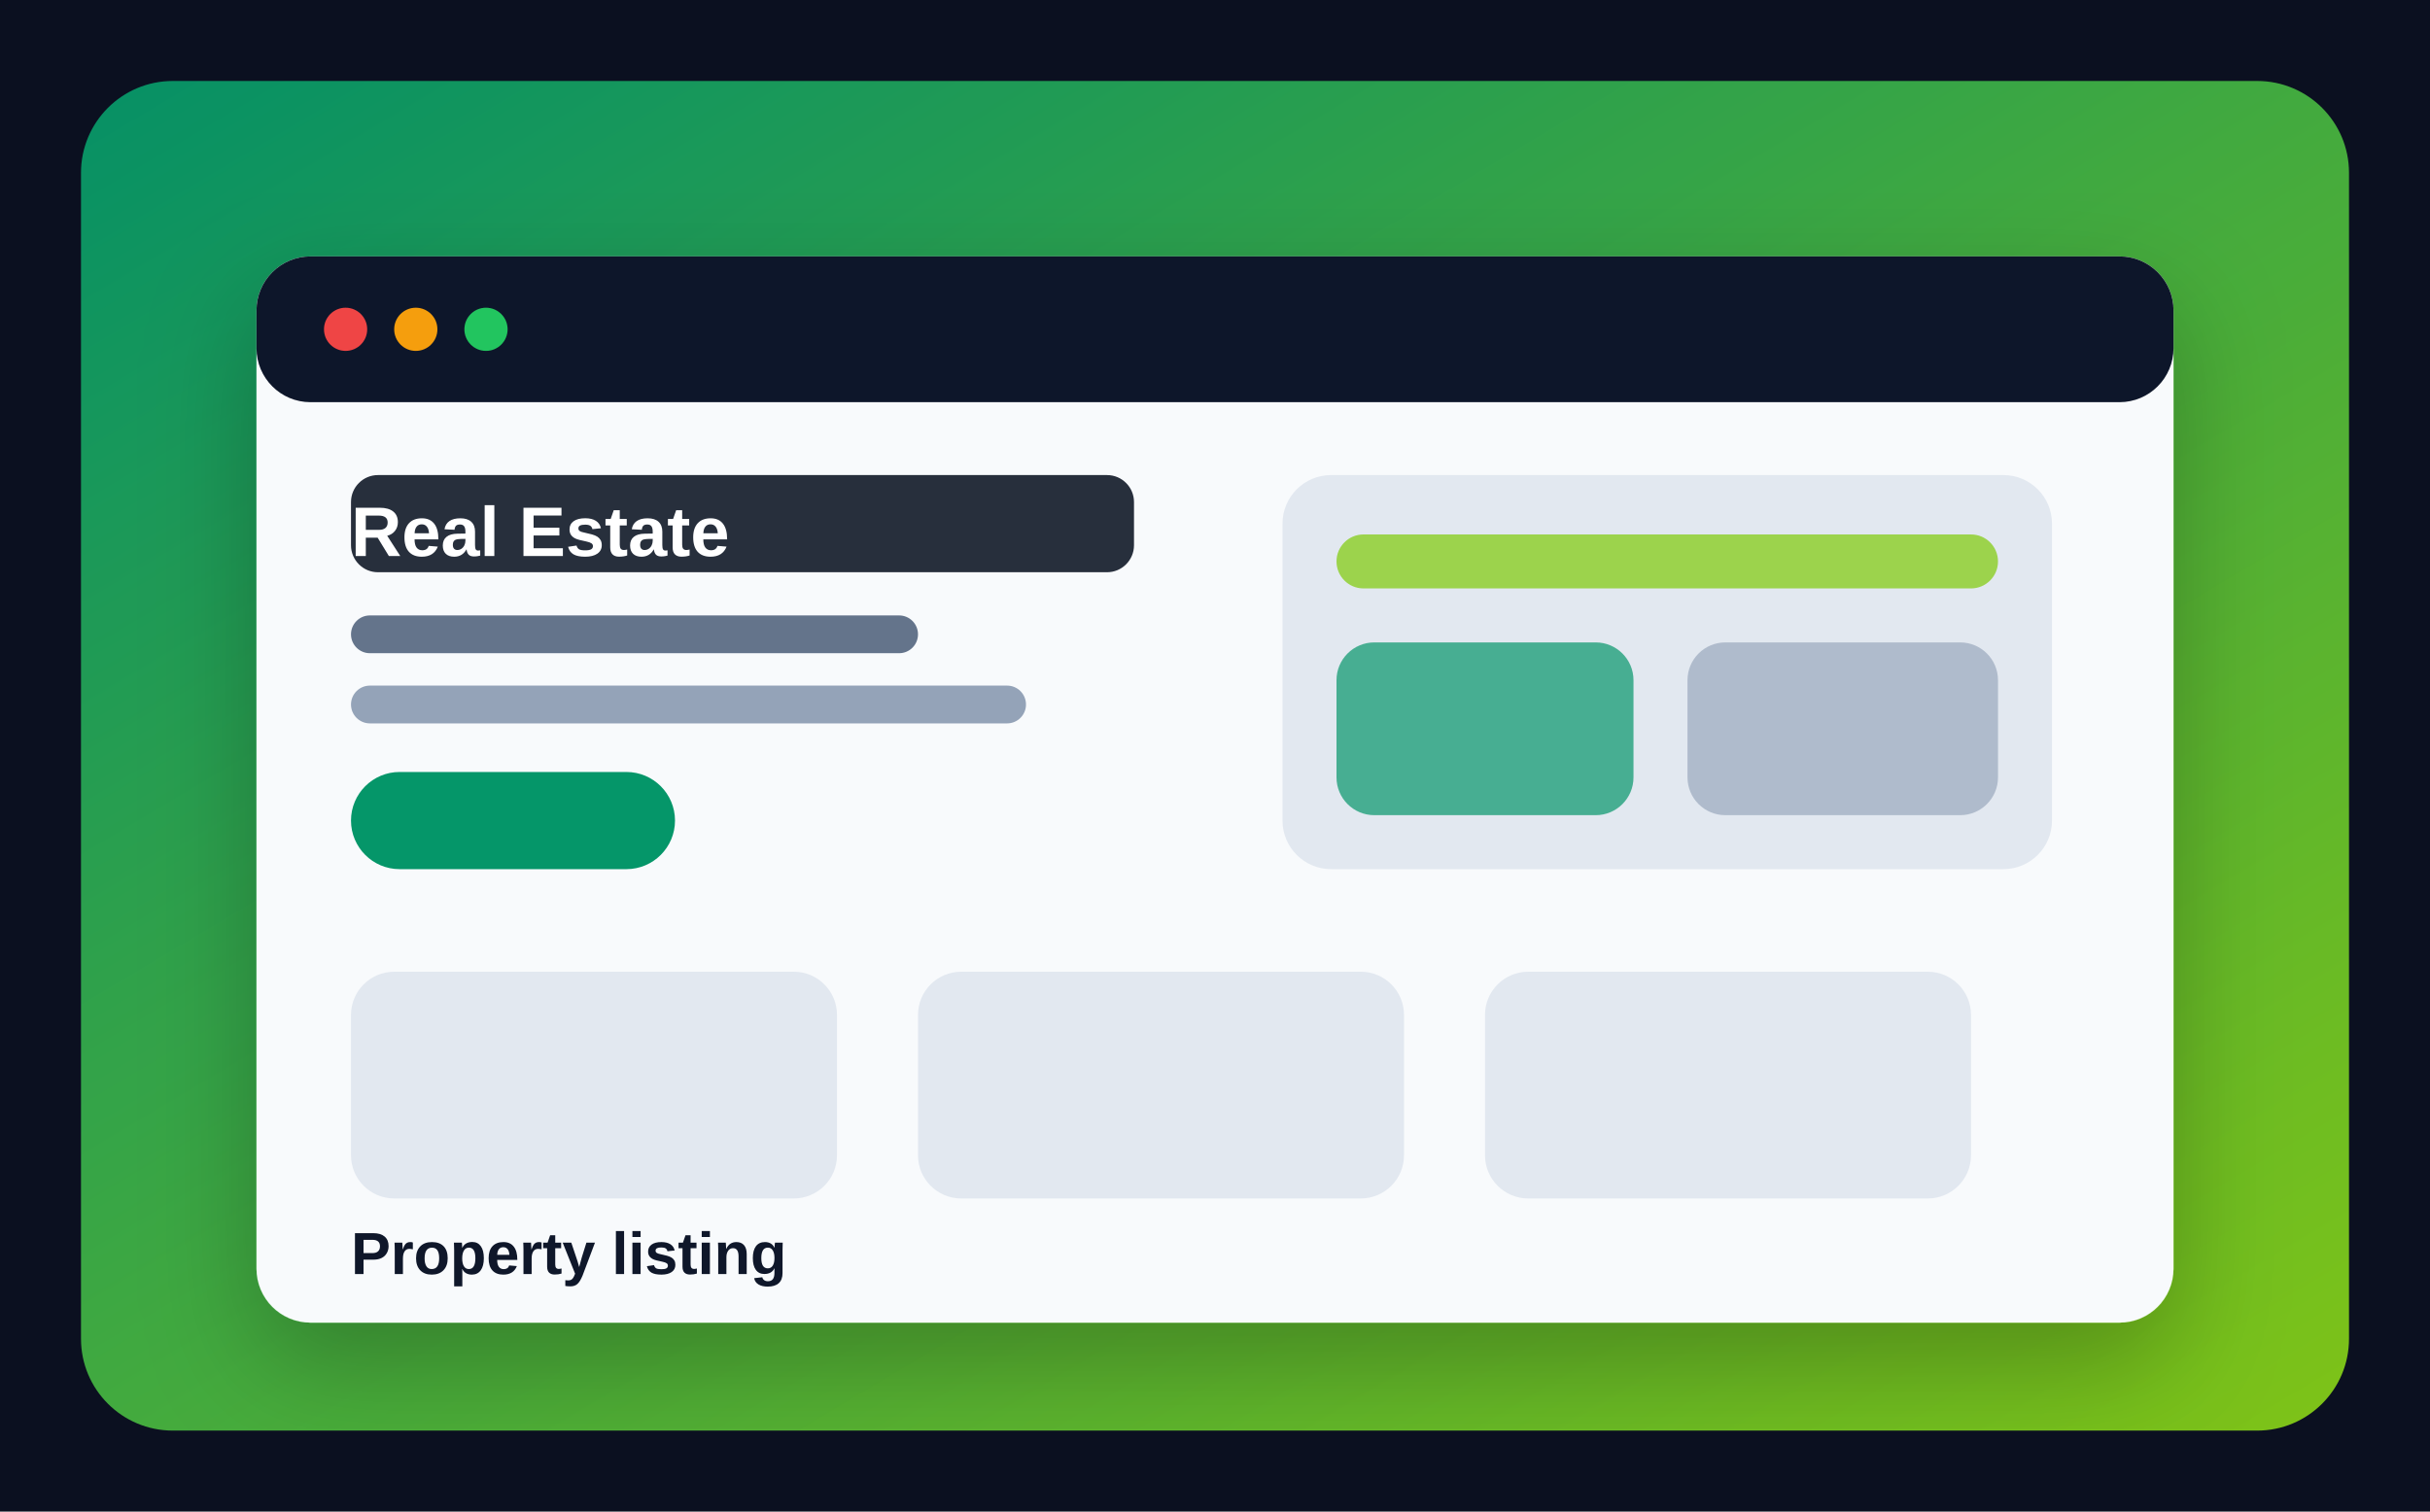
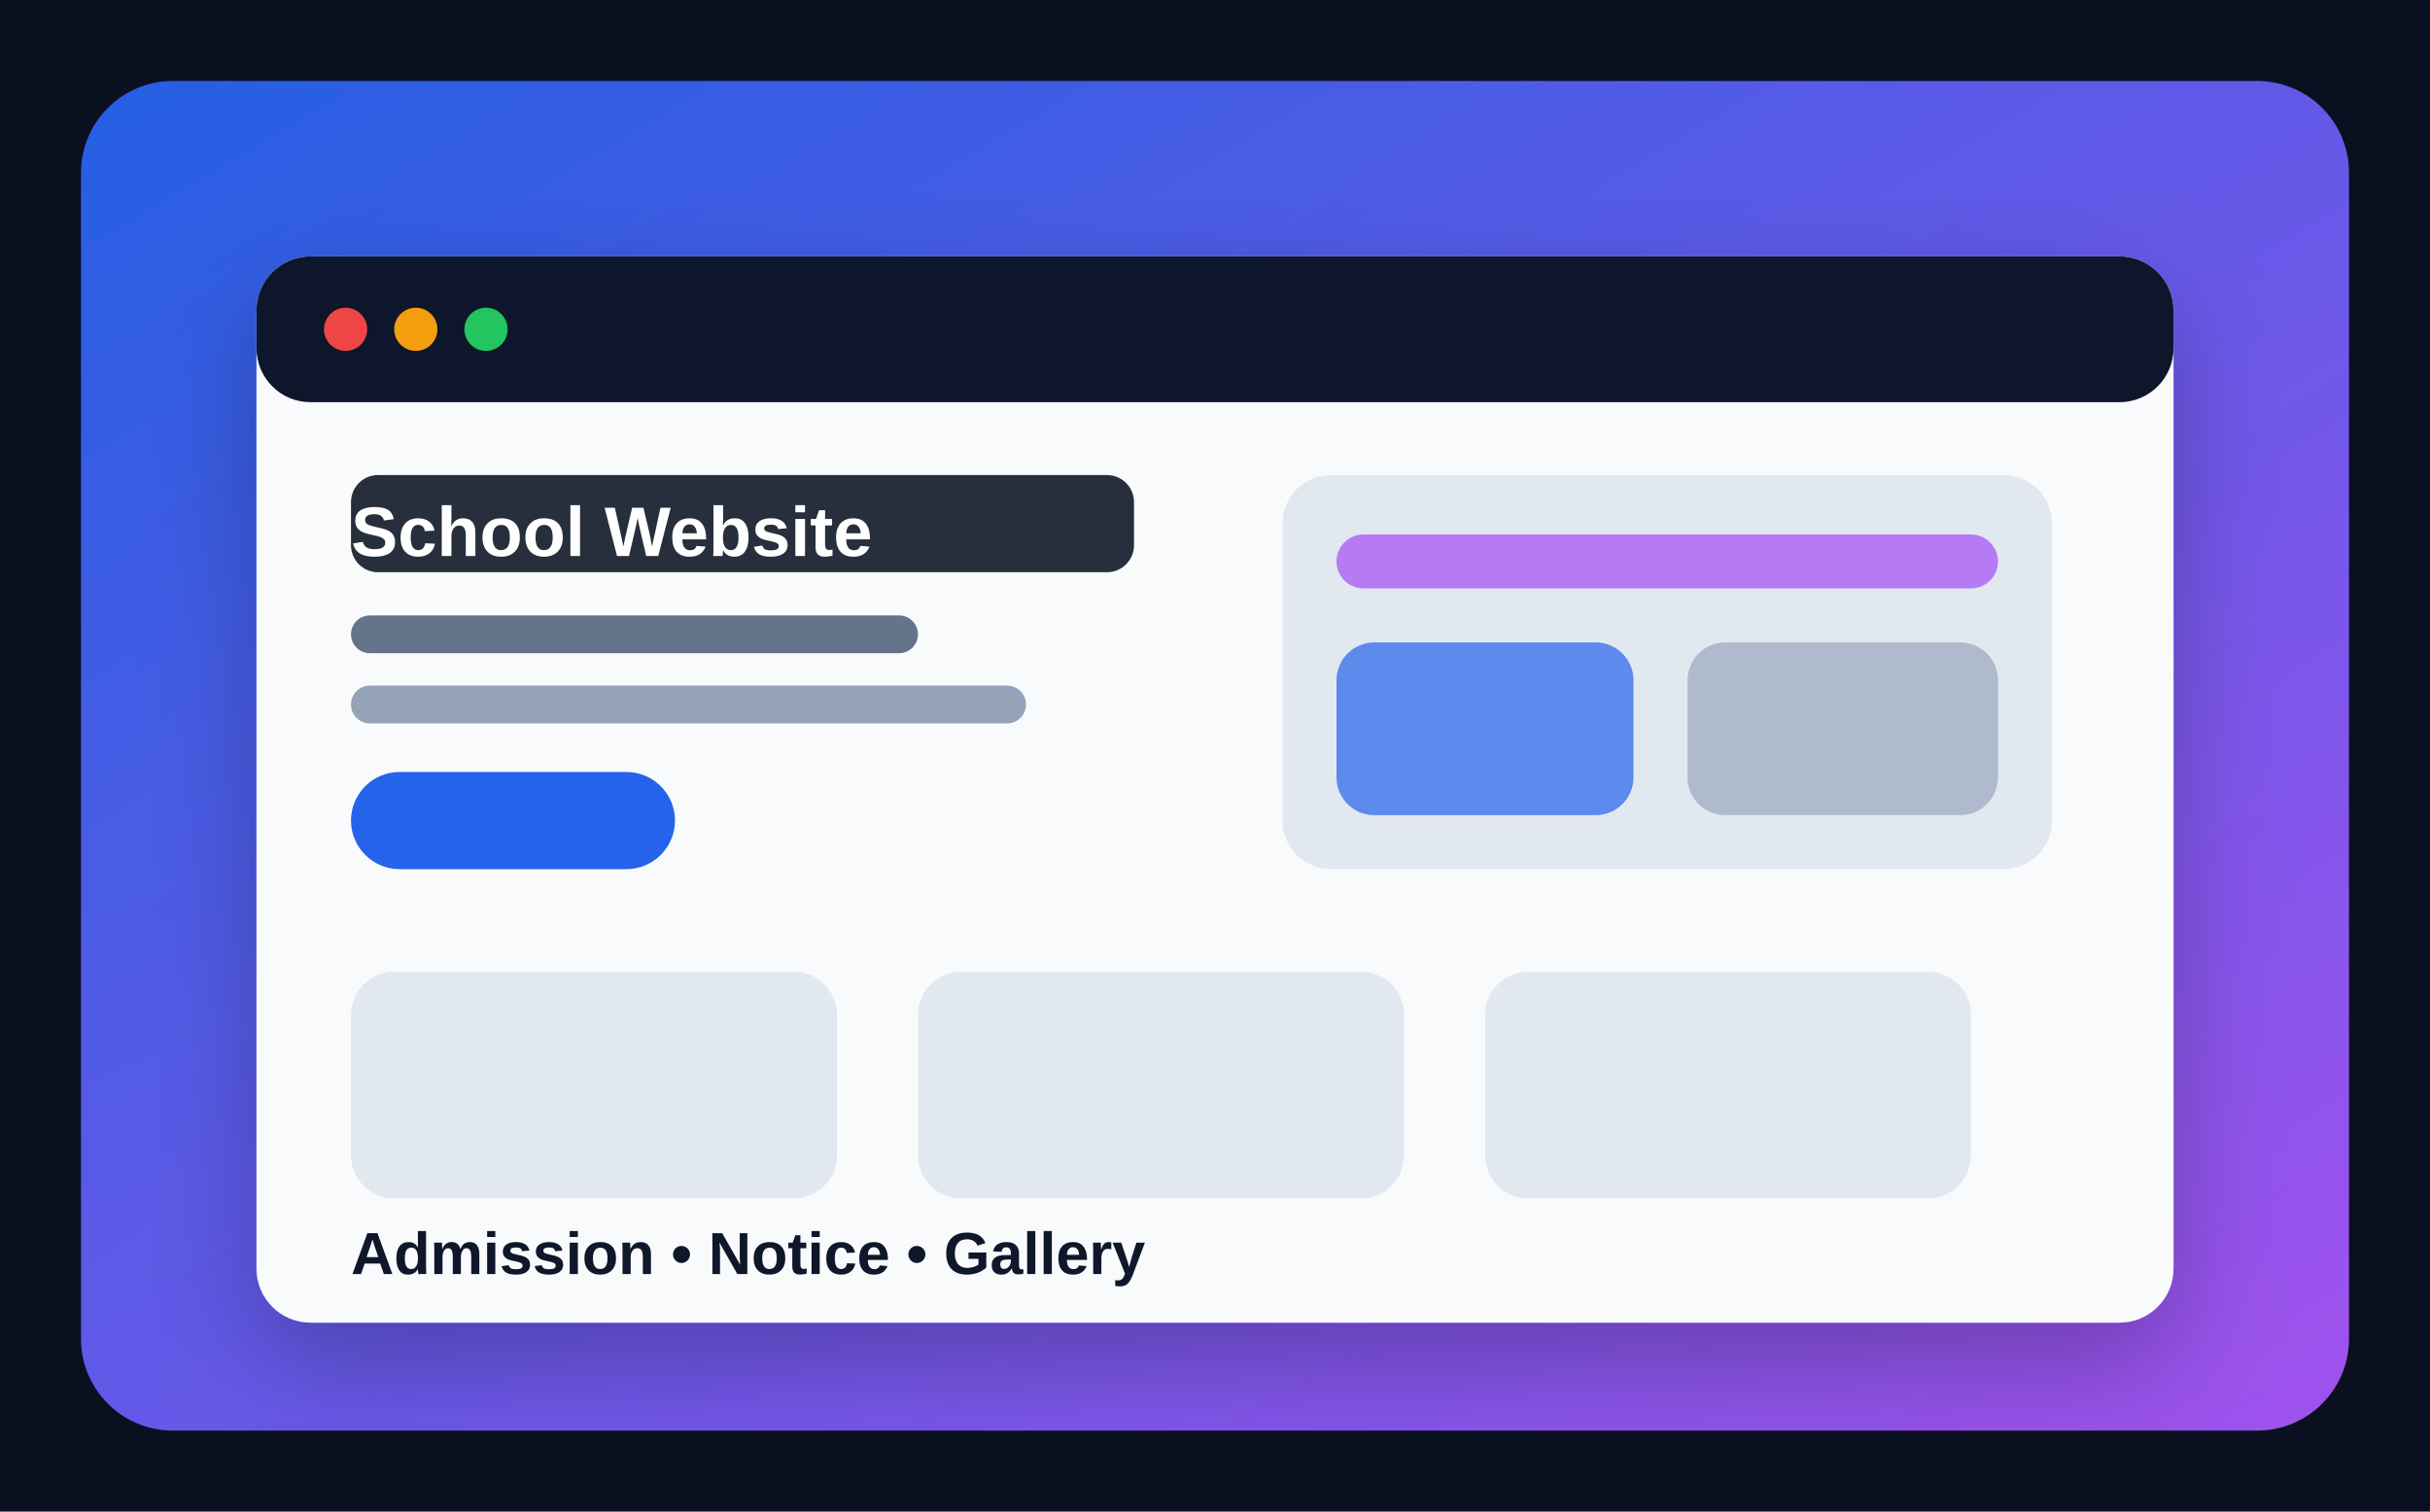
<svg xmlns="http://www.w3.org/2000/svg" width="900" height="560" viewBox="0 0 900 560">
  <defs>
    <linearGradient id="g" x1="0" y1="0" x2="1" y2="1">
-       <stop stop-color="#059669" />
-       <stop offset="1" stop-color="#84cc16" />
+       <stop stop-color="#2563eb" />
+       <stop offset="1" stop-color="#a855f7" />
    </linearGradient>
    <filter id="s">
      <feDropShadow dx="0" dy="16" stdDeviation="20" flood-opacity=".25" />
    </filter>
  </defs>
  <rect width="900" height="560" fill="#0b1020" />
  <rect x="30" y="30" width="840" height="500" rx="34" fill="url(#g)" opacity=".95" />
  <g filter="url(#s)">
    <rect x="95" y="95" width="710" height="395" rx="20" fill="#f8fafc" />
    <rect x="95" y="95" width="710" height="54" rx="20" fill="#0f172a" />
    <circle cx="128" cy="122" r="8" fill="#ef4444" />
    <circle cx="154" cy="122" r="8" fill="#f59e0b" />
    <circle cx="180" cy="122" r="8" fill="#22c55e" />
  </g>
  <rect x="130" y="176" width="290" height="36" rx="10" fill="#111827" opacity=".9" />
  <rect x="130" y="228" width="210" height="14" rx="7" fill="#64748b" />
  <rect x="130" y="254" width="250" height="14" rx="7" fill="#94a3b8" />
-   <rect x="130" y="286" width="120" height="36" rx="18" fill="#059669" />
+   <rect x="130" y="286" width="120" height="36" rx="18" fill="#2563eb" />
  <rect x="475" y="176" width="285" height="146" rx="18" fill="#e2e8f0" />
-   <rect x="495" y="198" width="245" height="20" rx="10" fill="#84cc16" opacity=".75" />
-   <rect x="495" y="238" width="110" height="64" rx="14" fill="#059669" opacity=".70" />
+   <rect x="495" y="198" width="245" height="20" rx="10" fill="#a855f7" opacity=".75" />
+   <rect x="495" y="238" width="110" height="64" rx="14" fill="#2563eb" opacity=".70" />
  <rect x="625" y="238" width="115" height="64" rx="14" fill="#94a3b8" opacity=".65" />
  <rect x="130" y="360" width="180" height="84" rx="16" fill="#e2e8f0" />
  <rect x="340" y="360" width="180" height="84" rx="16" fill="#e2e8f0" />
  <rect x="550" y="360" width="180" height="84" rx="16" fill="#e2e8f0" />
-   <text x="130" y="206" font-family="Arial, sans-serif" font-size="26" font-weight="800" fill="#fff">Real Estate</text>
-   <text x="130" y="472" font-family="Arial, sans-serif" font-size="22" font-weight="700" fill="#0f172a">Property listing</text>
+   <text x="130" y="206" font-family="Arial, sans-serif" font-size="26" font-weight="800" fill="#fff">School Website</text>
+   <text x="130" y="472" font-family="Arial, sans-serif" font-size="22" font-weight="700" fill="#0f172a">Admission • Notice • Gallery</text>
</svg>
